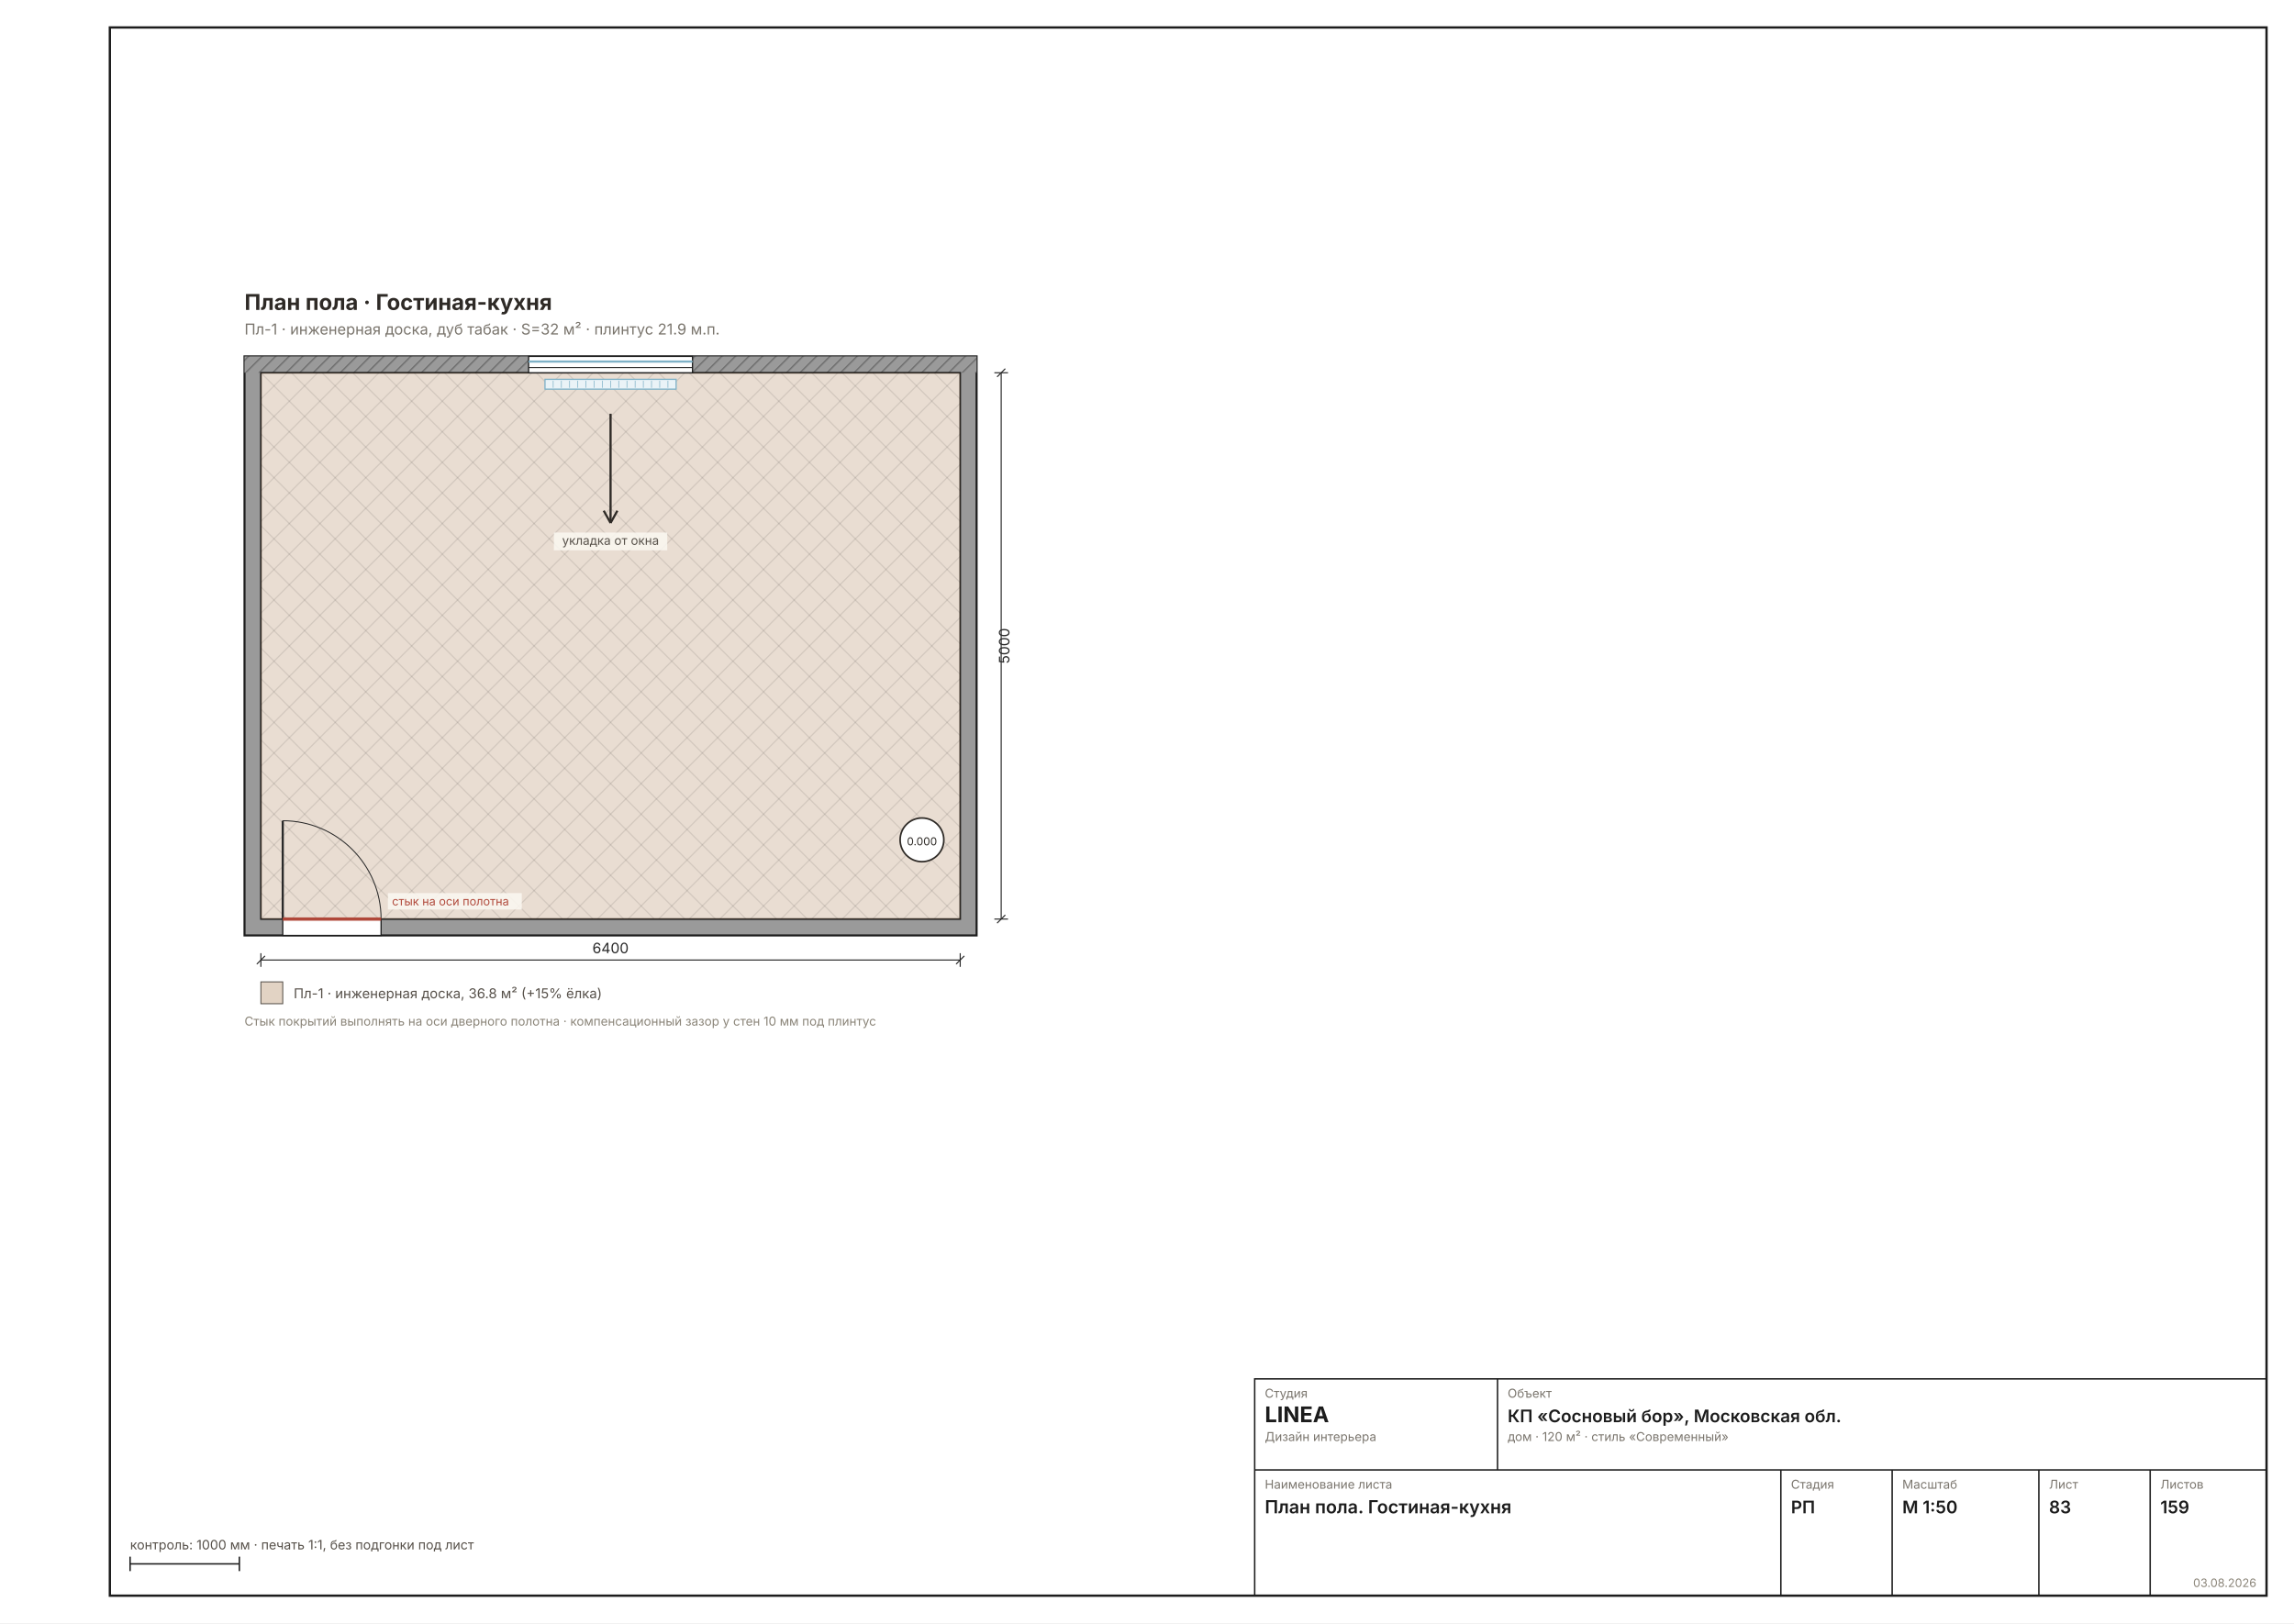
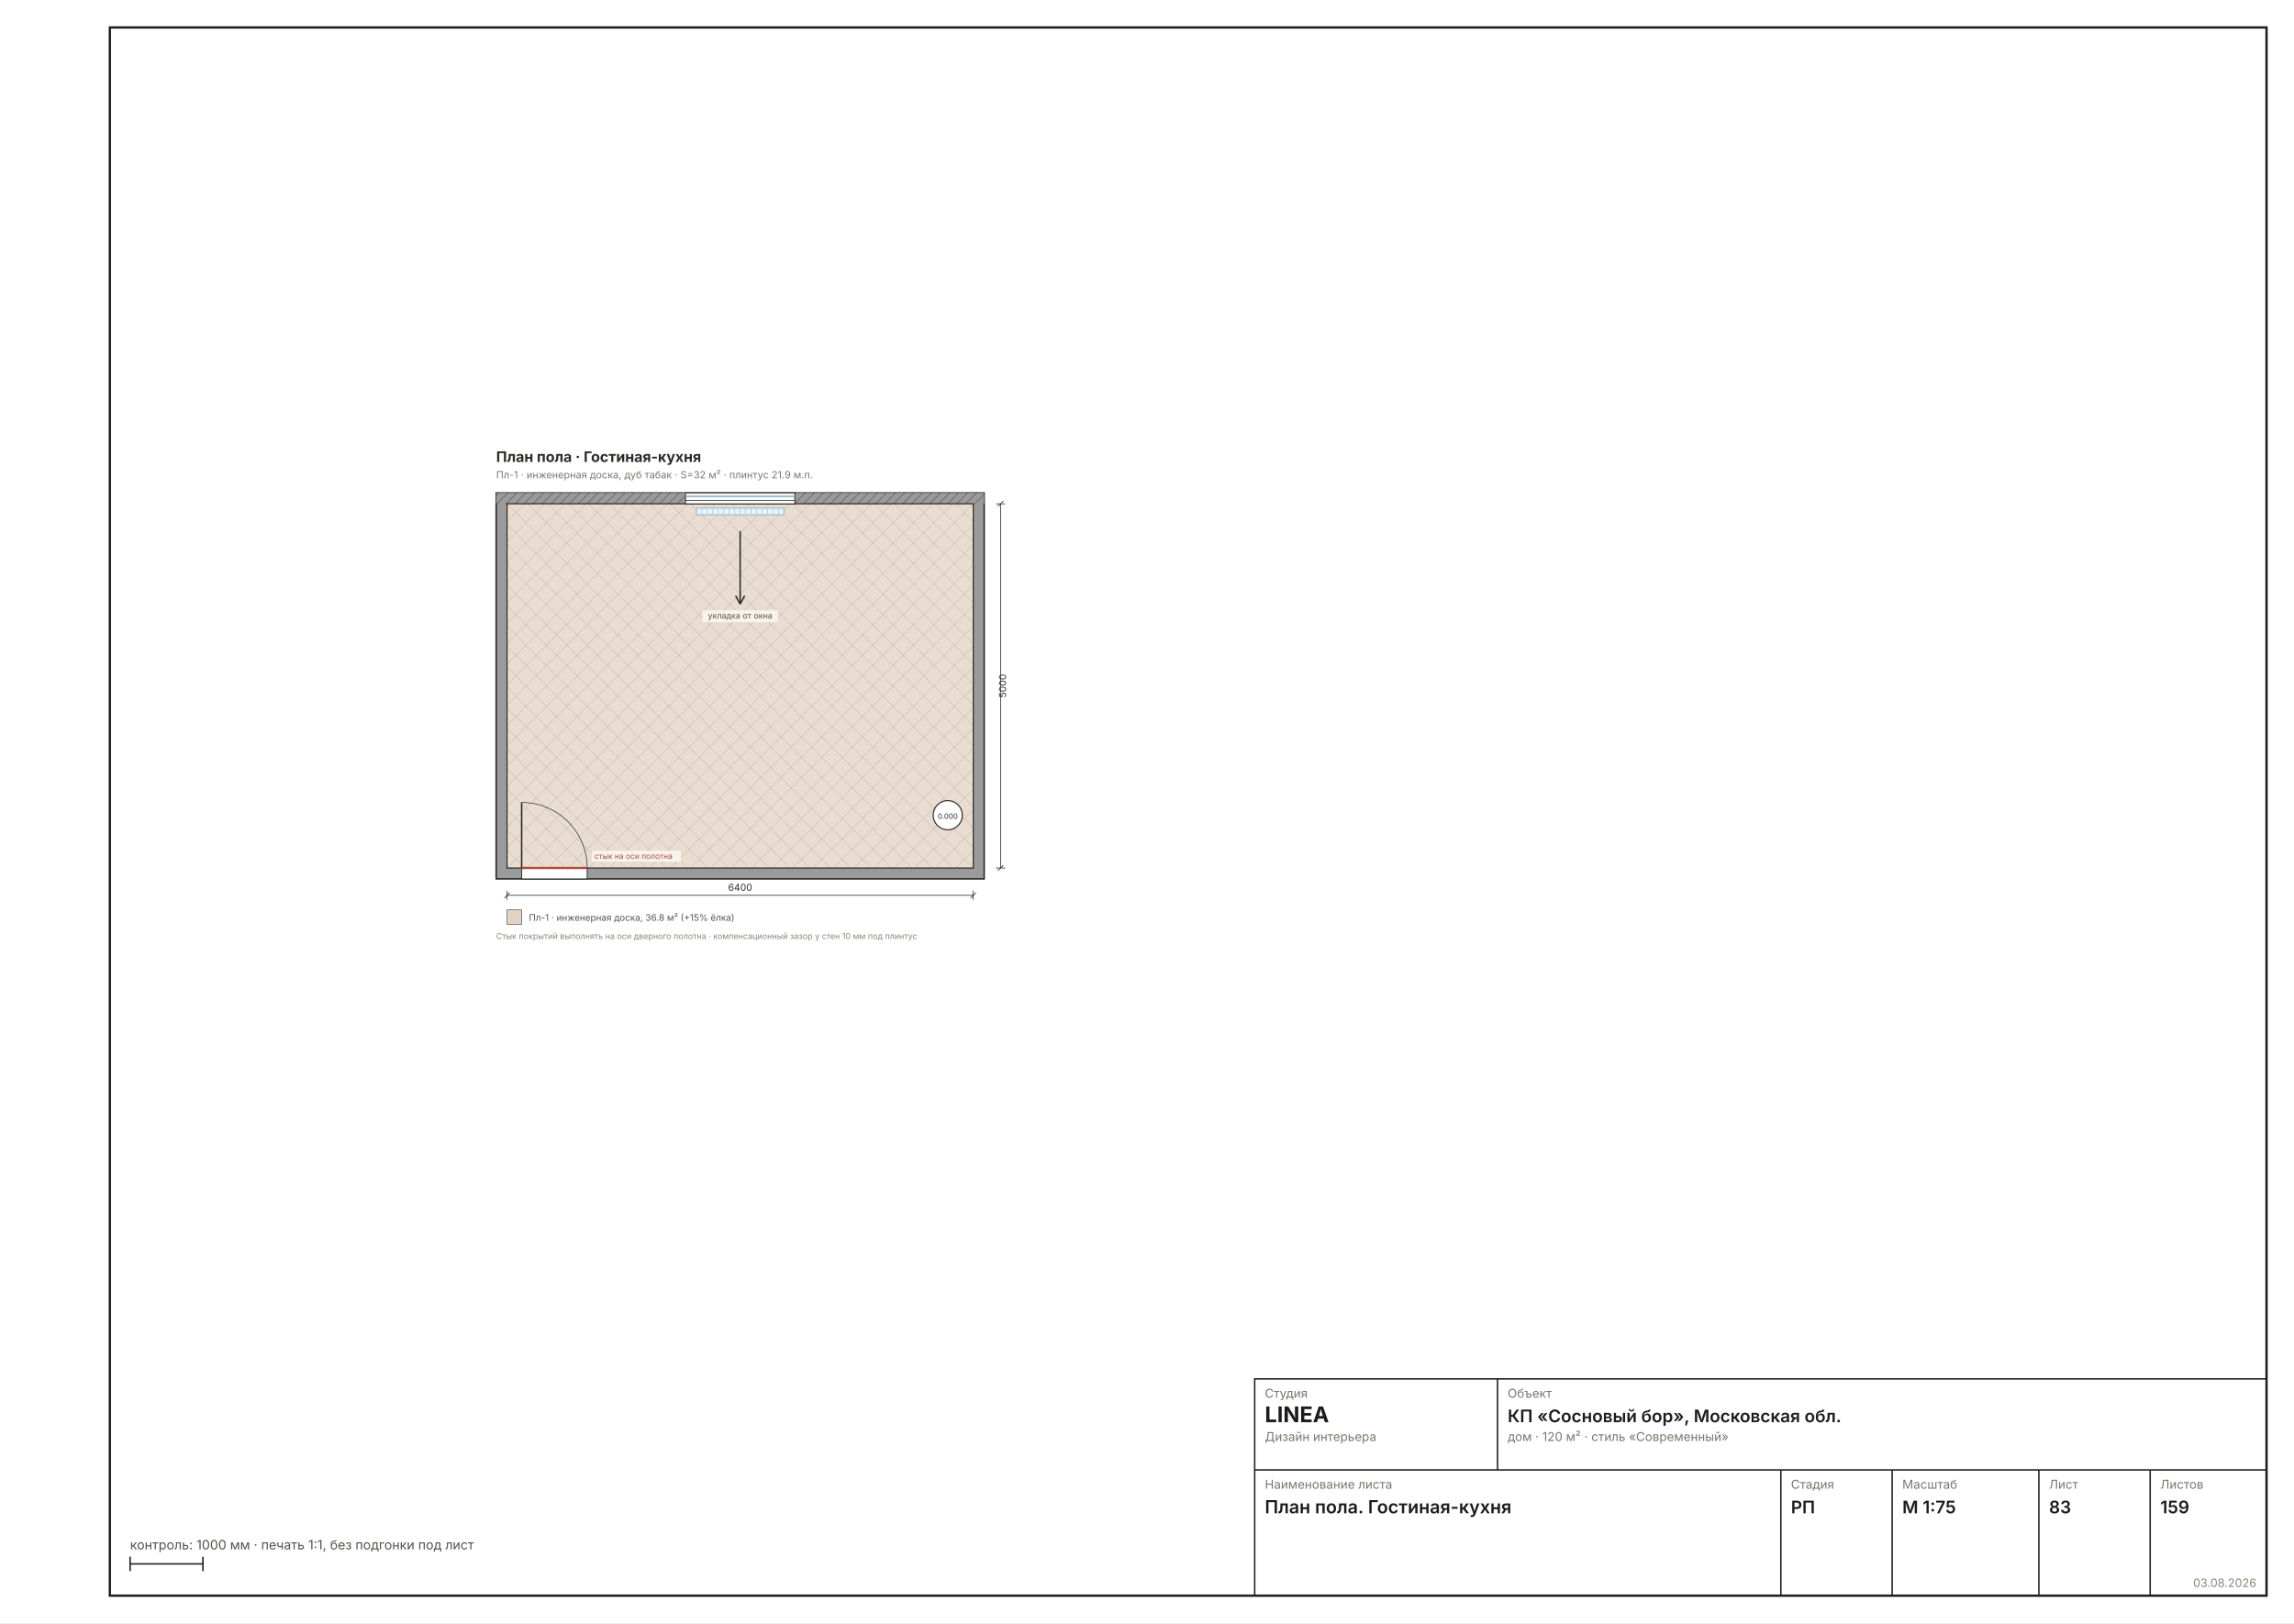
<svg xmlns="http://www.w3.org/2000/svg" width="1587" height="1123" viewBox="0 0 1587 1123" font-family="Inter, &quot;Helvetica Neue&quot;, Arial, sans-serif">
  <rect width="1587" height="1123" fill="#FFFFFF" />
  <rect x="76" y="19" width="1492" height="1085" fill="none" stroke="#1C1C1C" stroke-width="1.6" />
-   <g transform="translate(86 163.4155) scale(0.9449)">
+   <g transform="translate(287.8043 285.5932) scale(0.6299)">
    <defs>
      <pattern id="rh83" width="7" height="7" patternUnits="userSpaceOnUse" patternTransform="rotate(45)">
        <rect width="7" height="7" fill="#9A9A9A" />
        <line x1="0" y1="0" x2="0" y2="7" stroke="#6E6E6E" stroke-width="2" />
      </pattern>
    </defs>
    <rect x="88" y="88" width="536" height="424" fill="#9A9A9A" stroke="#1C1C1C" stroke-width="1.5" />
    <rect x="88" y="88" width="536" height="12" fill="url(#rh83)" />
    <rect x="100" y="100" width="512" height="400" fill="#FFFFFF" stroke="#1C1C1C" stroke-width="1.2" />
    <rect x="100" y="100" width="512" height="400" fill="#A97B4F40" />
    <clipPath id="fl2">
      <rect x="100" y="100" width="512" height="400" />
    </clipPath>
    <g clip-path="url(#fl2)">
      <line x1="-303.2" y1="100" x2="96.8" y2="500" stroke="#00000018" stroke-width="0.9" />
      <line x1="-303.2" y1="500" x2="96.8" y2="100" stroke="#00000018" stroke-width="0.9" />
      <line x1="-280.8" y1="100" x2="119.2" y2="500" stroke="#00000018" stroke-width="0.9" />
      <line x1="-280.8" y1="500" x2="119.2" y2="100" stroke="#00000018" stroke-width="0.9" />
      <line x1="-258.4" y1="100" x2="141.6" y2="500" stroke="#00000018" stroke-width="0.9" />
      <line x1="-258.4" y1="500" x2="141.6" y2="100" stroke="#00000018" stroke-width="0.9" />
      <line x1="-236" y1="100" x2="164" y2="500" stroke="#00000018" stroke-width="0.9" />
      <line x1="-236" y1="500" x2="164" y2="100" stroke="#00000018" stroke-width="0.9" />
      <line x1="-213.6" y1="100" x2="186.4" y2="500" stroke="#00000018" stroke-width="0.9" />
      <line x1="-213.6" y1="500" x2="186.4" y2="100" stroke="#00000018" stroke-width="0.9" />
      <line x1="-191.2" y1="100" x2="208.8" y2="500" stroke="#00000018" stroke-width="0.9" />
      <line x1="-191.2" y1="500" x2="208.8" y2="100" stroke="#00000018" stroke-width="0.9" />
      <line x1="-168.8" y1="100" x2="231.2" y2="500" stroke="#00000018" stroke-width="0.9" />
      <line x1="-168.8" y1="500" x2="231.2" y2="100" stroke="#00000018" stroke-width="0.9" />
      <line x1="-146.4" y1="100" x2="253.6" y2="500" stroke="#00000018" stroke-width="0.9" />
      <line x1="-146.4" y1="500" x2="253.6" y2="100" stroke="#00000018" stroke-width="0.9" />
      <line x1="-124" y1="100" x2="276" y2="500" stroke="#00000018" stroke-width="0.9" />
      <line x1="-124" y1="500" x2="276" y2="100" stroke="#00000018" stroke-width="0.9" />
      <line x1="-101.6" y1="100" x2="298.4" y2="500" stroke="#00000018" stroke-width="0.9" />
      <line x1="-101.6" y1="500" x2="298.4" y2="100" stroke="#00000018" stroke-width="0.9" />
      <line x1="-79.2" y1="100" x2="320.8" y2="500" stroke="#00000018" stroke-width="0.9" />
      <line x1="-79.2" y1="500" x2="320.8" y2="100" stroke="#00000018" stroke-width="0.9" />
      <line x1="-56.8" y1="100" x2="343.2" y2="500" stroke="#00000018" stroke-width="0.9" />
      <line x1="-56.8" y1="500" x2="343.2" y2="100" stroke="#00000018" stroke-width="0.9" />
      <line x1="-34.4" y1="100" x2="365.6" y2="500" stroke="#00000018" stroke-width="0.9" />
      <line x1="-34.4" y1="500" x2="365.6" y2="100" stroke="#00000018" stroke-width="0.9" />
      <line x1="-12" y1="100" x2="388" y2="500" stroke="#00000018" stroke-width="0.9" />
      <line x1="-12" y1="500" x2="388" y2="100" stroke="#00000018" stroke-width="0.9" />
      <line x1="10.4" y1="100" x2="410.4" y2="500" stroke="#00000018" stroke-width="0.9" />
      <line x1="10.4" y1="500" x2="410.4" y2="100" stroke="#00000018" stroke-width="0.9" />
      <line x1="32.8" y1="100" x2="432.8" y2="500" stroke="#00000018" stroke-width="0.9" />
      <line x1="32.8" y1="500" x2="432.8" y2="100" stroke="#00000018" stroke-width="0.9" />
      <line x1="55.2" y1="100" x2="455.2" y2="500" stroke="#00000018" stroke-width="0.9" />
      <line x1="55.2" y1="500" x2="455.2" y2="100" stroke="#00000018" stroke-width="0.9" />
      <line x1="77.6" y1="100" x2="477.6" y2="500" stroke="#00000018" stroke-width="0.9" />
      <line x1="77.6" y1="500" x2="477.6" y2="100" stroke="#00000018" stroke-width="0.9" />
      <line x1="100" y1="100" x2="500" y2="500" stroke="#00000018" stroke-width="0.9" />
      <line x1="100" y1="500" x2="500" y2="100" stroke="#00000018" stroke-width="0.9" />
      <line x1="122.4" y1="100" x2="522.4" y2="500" stroke="#00000018" stroke-width="0.9" />
      <line x1="122.4" y1="500" x2="522.4" y2="100" stroke="#00000018" stroke-width="0.9" />
      <line x1="144.8" y1="100" x2="544.8" y2="500" stroke="#00000018" stroke-width="0.9" />
      <line x1="144.8" y1="500" x2="544.8" y2="100" stroke="#00000018" stroke-width="0.9" />
      <line x1="167.2" y1="100" x2="567.2" y2="500" stroke="#00000018" stroke-width="0.9" />
      <line x1="167.2" y1="500" x2="567.2" y2="100" stroke="#00000018" stroke-width="0.9" />
      <line x1="189.6" y1="100" x2="589.6" y2="500" stroke="#00000018" stroke-width="0.9" />
      <line x1="189.6" y1="500" x2="589.6" y2="100" stroke="#00000018" stroke-width="0.9" />
      <line x1="212" y1="100" x2="612" y2="500" stroke="#00000018" stroke-width="0.9" />
      <line x1="212" y1="500" x2="612" y2="100" stroke="#00000018" stroke-width="0.9" />
      <line x1="234.4" y1="100" x2="634.4" y2="500" stroke="#00000018" stroke-width="0.9" />
      <line x1="234.4" y1="500" x2="634.4" y2="100" stroke="#00000018" stroke-width="0.9" />
      <line x1="256.8" y1="100" x2="656.8" y2="500" stroke="#00000018" stroke-width="0.9" />
      <line x1="256.8" y1="500" x2="656.8" y2="100" stroke="#00000018" stroke-width="0.9" />
      <line x1="279.2" y1="100" x2="679.2" y2="500" stroke="#00000018" stroke-width="0.9" />
      <line x1="279.2" y1="500" x2="679.2" y2="100" stroke="#00000018" stroke-width="0.9" />
      <line x1="301.6" y1="100" x2="701.6" y2="500" stroke="#00000018" stroke-width="0.9" />
      <line x1="301.6" y1="500" x2="701.6" y2="100" stroke="#00000018" stroke-width="0.9" />
      <line x1="324" y1="100" x2="724" y2="500" stroke="#00000018" stroke-width="0.9" />
      <line x1="324" y1="500" x2="724" y2="100" stroke="#00000018" stroke-width="0.9" />
      <line x1="346.4" y1="100" x2="746.4" y2="500" stroke="#00000018" stroke-width="0.9" />
      <line x1="346.4" y1="500" x2="746.4" y2="100" stroke="#00000018" stroke-width="0.9" />
      <line x1="368.8" y1="100" x2="768.8" y2="500" stroke="#00000018" stroke-width="0.9" />
      <line x1="368.8" y1="500" x2="768.8" y2="100" stroke="#00000018" stroke-width="0.9" />
      <line x1="391.2" y1="100" x2="791.2" y2="500" stroke="#00000018" stroke-width="0.9" />
      <line x1="391.2" y1="500" x2="791.2" y2="100" stroke="#00000018" stroke-width="0.9" />
      <line x1="413.6" y1="100" x2="813.6" y2="500" stroke="#00000018" stroke-width="0.9" />
      <line x1="413.6" y1="500" x2="813.6" y2="100" stroke="#00000018" stroke-width="0.9" />
      <line x1="436" y1="100" x2="836" y2="500" stroke="#00000018" stroke-width="0.9" />
      <line x1="436" y1="500" x2="836" y2="100" stroke="#00000018" stroke-width="0.9" />
      <line x1="458.4" y1="100" x2="858.4" y2="500" stroke="#00000018" stroke-width="0.9" />
      <line x1="458.4" y1="500" x2="858.4" y2="100" stroke="#00000018" stroke-width="0.9" />
      <line x1="480.8" y1="100" x2="880.8" y2="500" stroke="#00000018" stroke-width="0.9" />
      <line x1="480.8" y1="500" x2="880.8" y2="100" stroke="#00000018" stroke-width="0.9" />
      <line x1="503.2" y1="100" x2="903.2" y2="500" stroke="#00000018" stroke-width="0.9" />
      <line x1="503.2" y1="500" x2="903.2" y2="100" stroke="#00000018" stroke-width="0.9" />
      <line x1="525.6" y1="100" x2="925.6" y2="500" stroke="#00000018" stroke-width="0.9" />
      <line x1="525.6" y1="500" x2="925.6" y2="100" stroke="#00000018" stroke-width="0.9" />
      <line x1="548" y1="100" x2="948" y2="500" stroke="#00000018" stroke-width="0.9" />
      <line x1="548" y1="500" x2="948" y2="100" stroke="#00000018" stroke-width="0.9" />
      <line x1="570.4" y1="100" x2="970.4" y2="500" stroke="#00000018" stroke-width="0.9" />
      <line x1="570.4" y1="500" x2="970.4" y2="100" stroke="#00000018" stroke-width="0.9" />
      <line x1="592.8" y1="100" x2="992.8" y2="500" stroke="#00000018" stroke-width="0.9" />
      <line x1="592.8" y1="500" x2="992.8" y2="100" stroke="#00000018" stroke-width="0.9" />
      <line x1="615.2" y1="100" x2="1015.2" y2="500" stroke="#00000018" stroke-width="0.9" />
      <line x1="615.2" y1="500" x2="1015.2" y2="100" stroke="#00000018" stroke-width="0.9" />
      <line x1="637.6" y1="100" x2="1037.6" y2="500" stroke="#00000018" stroke-width="0.9" />
      <line x1="637.6" y1="500" x2="1037.6" y2="100" stroke="#00000018" stroke-width="0.9" />
      <line x1="660" y1="100" x2="1060" y2="500" stroke="#00000018" stroke-width="0.9" />
      <line x1="660" y1="500" x2="1060" y2="100" stroke="#00000018" stroke-width="0.9" />
      <line x1="682.4" y1="100" x2="1082.4" y2="500" stroke="#00000018" stroke-width="0.9" />
      <line x1="682.4" y1="500" x2="1082.4" y2="100" stroke="#00000018" stroke-width="0.9" />
      <line x1="704.8" y1="100" x2="1104.8" y2="500" stroke="#00000018" stroke-width="0.9" />
      <line x1="704.8" y1="500" x2="1104.8" y2="100" stroke="#00000018" stroke-width="0.9" />
      <line x1="727.2" y1="100" x2="1127.2" y2="500" stroke="#00000018" stroke-width="0.9" />
      <line x1="727.2" y1="500" x2="1127.2" y2="100" stroke="#00000018" stroke-width="0.9" />
      <line x1="749.6" y1="100" x2="1149.6" y2="500" stroke="#00000018" stroke-width="0.9" />
      <line x1="749.6" y1="500" x2="1149.6" y2="100" stroke="#00000018" stroke-width="0.9" />
      <line x1="772" y1="100" x2="1172" y2="500" stroke="#00000018" stroke-width="0.9" />
      <line x1="772" y1="500" x2="1172" y2="100" stroke="#00000018" stroke-width="0.9" />
      <line x1="794.4" y1="100" x2="1194.4" y2="500" stroke="#00000018" stroke-width="0.9" />
      <line x1="794.4" y1="500" x2="1194.4" y2="100" stroke="#00000018" stroke-width="0.9" />
      <line x1="816.8" y1="100" x2="1216.8" y2="500" stroke="#00000018" stroke-width="0.9" />
      <line x1="816.8" y1="500" x2="1216.8" y2="100" stroke="#00000018" stroke-width="0.9" />
      <line x1="839.2" y1="100" x2="1239.2" y2="500" stroke="#00000018" stroke-width="0.9" />
      <line x1="839.2" y1="500" x2="1239.2" y2="100" stroke="#00000018" stroke-width="0.9" />
      <line x1="861.6" y1="100" x2="1261.6" y2="500" stroke="#00000018" stroke-width="0.9" />
      <line x1="861.6" y1="500" x2="1261.6" y2="100" stroke="#00000018" stroke-width="0.9" />
      <line x1="884" y1="100" x2="1284" y2="500" stroke="#00000018" stroke-width="0.9" />
      <line x1="884" y1="500" x2="1284" y2="100" stroke="#00000018" stroke-width="0.9" />
      <line x1="906.4" y1="100" x2="1306.4" y2="500" stroke="#00000018" stroke-width="0.9" />
      <line x1="906.4" y1="500" x2="1306.4" y2="100" stroke="#00000018" stroke-width="0.9" />
      <line x1="928.8" y1="100" x2="1328.8" y2="500" stroke="#00000018" stroke-width="0.9" />
      <line x1="928.8" y1="500" x2="1328.8" y2="100" stroke="#00000018" stroke-width="0.9" />
      <line x1="951.2" y1="100" x2="1351.2" y2="500" stroke="#00000018" stroke-width="0.9" />
      <line x1="951.2" y1="500" x2="1351.2" y2="100" stroke="#00000018" stroke-width="0.9" />
      <line x1="973.6" y1="100" x2="1373.6" y2="500" stroke="#00000018" stroke-width="0.9" />
      <line x1="973.6" y1="500" x2="1373.6" y2="100" stroke="#00000018" stroke-width="0.9" />
      <line x1="996" y1="100" x2="1396" y2="500" stroke="#00000018" stroke-width="0.9" />
      <line x1="996" y1="500" x2="1396" y2="100" stroke="#00000018" stroke-width="0.9" />
    </g>
    <rect x="296" y="88" width="120" height="12" fill="#FFFFFF" stroke="#1C1C1C" stroke-width="0.9" />
    <line x1="296" y1="91.8" x2="416" y2="91.8" stroke="#7FB2C8" stroke-width="1.6" />
    <line x1="296" y1="96.2" x2="416" y2="96.2" stroke="#1C1C1C" stroke-width="0.7" />
    <rect x="308" y="104.8" width="96" height="7.2" fill="#EAF3F7" stroke="#7FB2C8" stroke-width="0.9" />
    <line x1="314" y1="105.8" x2="314" y2="111" stroke="#7FB2C8" stroke-width="0.5" />
    <line x1="320" y1="105.8" x2="320" y2="111" stroke="#7FB2C8" stroke-width="0.5" />
    <line x1="326" y1="105.8" x2="326" y2="111" stroke="#7FB2C8" stroke-width="0.5" />
    <line x1="332" y1="105.8" x2="332" y2="111" stroke="#7FB2C8" stroke-width="0.5" />
    <line x1="338" y1="105.8" x2="338" y2="111" stroke="#7FB2C8" stroke-width="0.5" />
    <line x1="344" y1="105.8" x2="344" y2="111" stroke="#7FB2C8" stroke-width="0.5" />
    <line x1="350" y1="105.8" x2="350" y2="111" stroke="#7FB2C8" stroke-width="0.5" />
    <line x1="356" y1="105.8" x2="356" y2="111" stroke="#7FB2C8" stroke-width="0.5" />
    <line x1="362" y1="105.8" x2="362" y2="111" stroke="#7FB2C8" stroke-width="0.5" />
    <line x1="368" y1="105.8" x2="368" y2="111" stroke="#7FB2C8" stroke-width="0.5" />
    <line x1="374" y1="105.8" x2="374" y2="111" stroke="#7FB2C8" stroke-width="0.5" />
    <line x1="380" y1="105.8" x2="380" y2="111" stroke="#7FB2C8" stroke-width="0.5" />
    <line x1="386" y1="105.8" x2="386" y2="111" stroke="#7FB2C8" stroke-width="0.5" />
    <line x1="392" y1="105.8" x2="392" y2="111" stroke="#7FB2C8" stroke-width="0.5" />
    <line x1="398" y1="105.8" x2="398" y2="111" stroke="#7FB2C8" stroke-width="0.5" />
    <rect x="116" y="500" width="72" height="12" fill="#FFFFFF" stroke="#1C1C1C" stroke-width="0.9" />
    <line x1="116" y1="500" x2="116" y2="428" stroke="#2A2A2A" stroke-width="1.6" />
    <path d="M 188 500 A 72 72 0 0 0 116 428" fill="none" stroke="#2A2A2A" stroke-width="0.7" />
    <line x1="116" y1="500" x2="188" y2="500" stroke="#B0483A" stroke-width="2.4" />
    <rect x="193" y="481" width="98" height="12" fill="#FAF7F0E0" />
    <text x="196" y="490" font-size="8.5" fill="#B0483A" text-anchor="start">стык на оси полотна</text>
    <g stroke="#2E2A26" stroke-width="1.6" fill="none">
      <line x1="356" y1="130" x2="356" y2="210" />
      <path d="M 356 210 l -5 -9 M 356 210 l 5 -9" />
    </g>
    <rect x="314.5" y="217" width="83" height="13" fill="#FAF7F0D9" />
    <text x="356" y="226" font-size="9" fill="#57514A" text-anchor="middle">укладка от окна</text>
    <g>
      <circle cx="584" cy="442" r="16" fill="#FFF" stroke="#2E2A26" stroke-width="1.2" />
      <text x="584" y="446" font-size="8" text-anchor="middle" fill="#2E2A26">0.000</text>
    </g>
    <text x="88" y="54" font-size="16" font-weight="700" fill="#2E2A26">План пола · Гостиная-кухня</text>
    <text x="88" y="72" font-size="11" fill="#7A756D">Пл-1 · инженерная доска, дуб табак · S=32 м² · плинтус 21.9 м.п.</text>
    <g stroke="#2A2A2A" stroke-width="0.8" fill="none">
      <line x1="100" y1="530" x2="612" y2="530" />
      <line x1="100" y1="525" x2="100" y2="535" />
      <line x1="612" y1="525" x2="612" y2="535" />
      <line x1="97" y1="533" x2="103" y2="527" />
      <line x1="609" y1="533" x2="615" y2="527" />
    </g>
    <text x="356" y="525" font-size="10.5" fill="#2A2A2A" text-anchor="middle">6400</text>
    <g stroke="#2A2A2A" stroke-width="0.8" fill="none">
      <line x1="642" y1="100" x2="642" y2="500" />
      <line x1="637" y1="100" x2="647" y2="100" />
      <line x1="637" y1="500" x2="647" y2="500" />
      <line x1="639" y1="103" x2="645" y2="97" />
      <line x1="639" y1="503" x2="645" y2="497" />
    </g>
    <text x="648" y="300" font-size="10.5" fill="#2A2A2A" transform="rotate(-90 648 300)" text-anchor="middle">5000</text>
    <g font-size="10" fill="#57514A">
      <rect x="100" y="546" width="16" height="16" fill="#A97B4F55" stroke="#57514A" stroke-width="0.7" />
      <text x="124" y="558">Пл-1 · инженерная доска, 36.8 м² (+15% ёлка)</text>
    </g>
    <text x="88" y="578" font-size="9" fill="#8A8478">Стык покрытий выполнять на оси дверного полотна · компенсационный зазор у стен 10 мм под плинтус</text>
  </g>
  <g stroke="#1C1C1C" stroke-width="1" fill="none">
    <rect x="868" y="954" width="700" height="150" />
    <line x1="868" y1="1017" x2="1568" y2="1017" />
    <line x1="1036" y1="954" x2="1036" y2="1017" />
    <line x1="1232" y1="1017" x2="1232" y2="1104" />
    <line x1="1309" y1="1017" x2="1309" y2="1104" />
    <line x1="1410.5" y1="1017" x2="1410.5" y2="1104" />
    <line x1="1487.5" y1="1017" x2="1487.5" y2="1104" />
  </g>
  <text x="875" y="967" font-size="8.5" fill="#7A756D">Студия</text>
  <text x="875" y="984" font-size="15" font-weight="700" fill="#1C1C1C">LINEA</text>
  <text x="875" y="997" font-size="8.5" fill="#7A756D">Дизайн интерьера</text>
  <text x="1043" y="967" font-size="8.5" fill="#7A756D">Объект</text>
  <text x="1043" y="984" font-size="12" font-weight="600" fill="#1C1C1C">КП «Сосновый бор», Московская обл.</text>
  <text x="1043" y="997" font-size="8.5" fill="#7A756D">дом · 120 м² · стиль «Современный»</text>
  <text x="875" y="1030" font-size="8.5" fill="#7A756D">Наименование листа</text>
  <text x="875" y="1047" font-size="12.5" font-weight="600" fill="#1C1C1C">План пола. Гостиная-кухня</text>
  <text x="1239" y="1030" font-size="8.5" fill="#7A756D">Стадия</text>
  <text x="1239" y="1047" font-size="12" font-weight="600" fill="#1C1C1C">РП</text>
  <text x="1316" y="1030" font-size="8.5" fill="#7A756D">Масштаб</text>
-   <text x="1316" y="1047" font-size="12" font-weight="600" fill="#1C1C1C">М 1:50</text>
+   <text x="1316" y="1047" font-size="12" font-weight="600" fill="#1C1C1C">М 1:75</text>
  <text x="1417.5" y="1030" font-size="8.5" fill="#7A756D">Лист</text>
  <text x="1417.5" y="1047" font-size="12" font-weight="600" fill="#1C1C1C">83</text>
  <text x="1494.5" y="1030" font-size="8.5" fill="#7A756D">Листов</text>
  <text x="1494.5" y="1047" font-size="12" font-weight="600" fill="#1C1C1C">159</text>
  <text x="1561" y="1098" font-size="8" fill="#8A8478" text-anchor="end">03.08.2026</text>
  <g stroke="#1C1C1C" stroke-width="1">
-     <line x1="90" y1="1082" x2="165.592" y2="1082" />
+     <line x1="90" y1="1082" x2="140.392" y2="1082" />
    <line x1="90" y1="1077" x2="90" y2="1087" />
-     <line x1="165.592" y1="1077" x2="165.592" y2="1087" />
+     <line x1="140.392" y1="1077" x2="140.392" y2="1087" />
  </g>
  <text x="90" y="1072" font-size="9" fill="#57514A">контроль: 1000 мм · печать 1:1, без подгонки под лист</text>
</svg>
